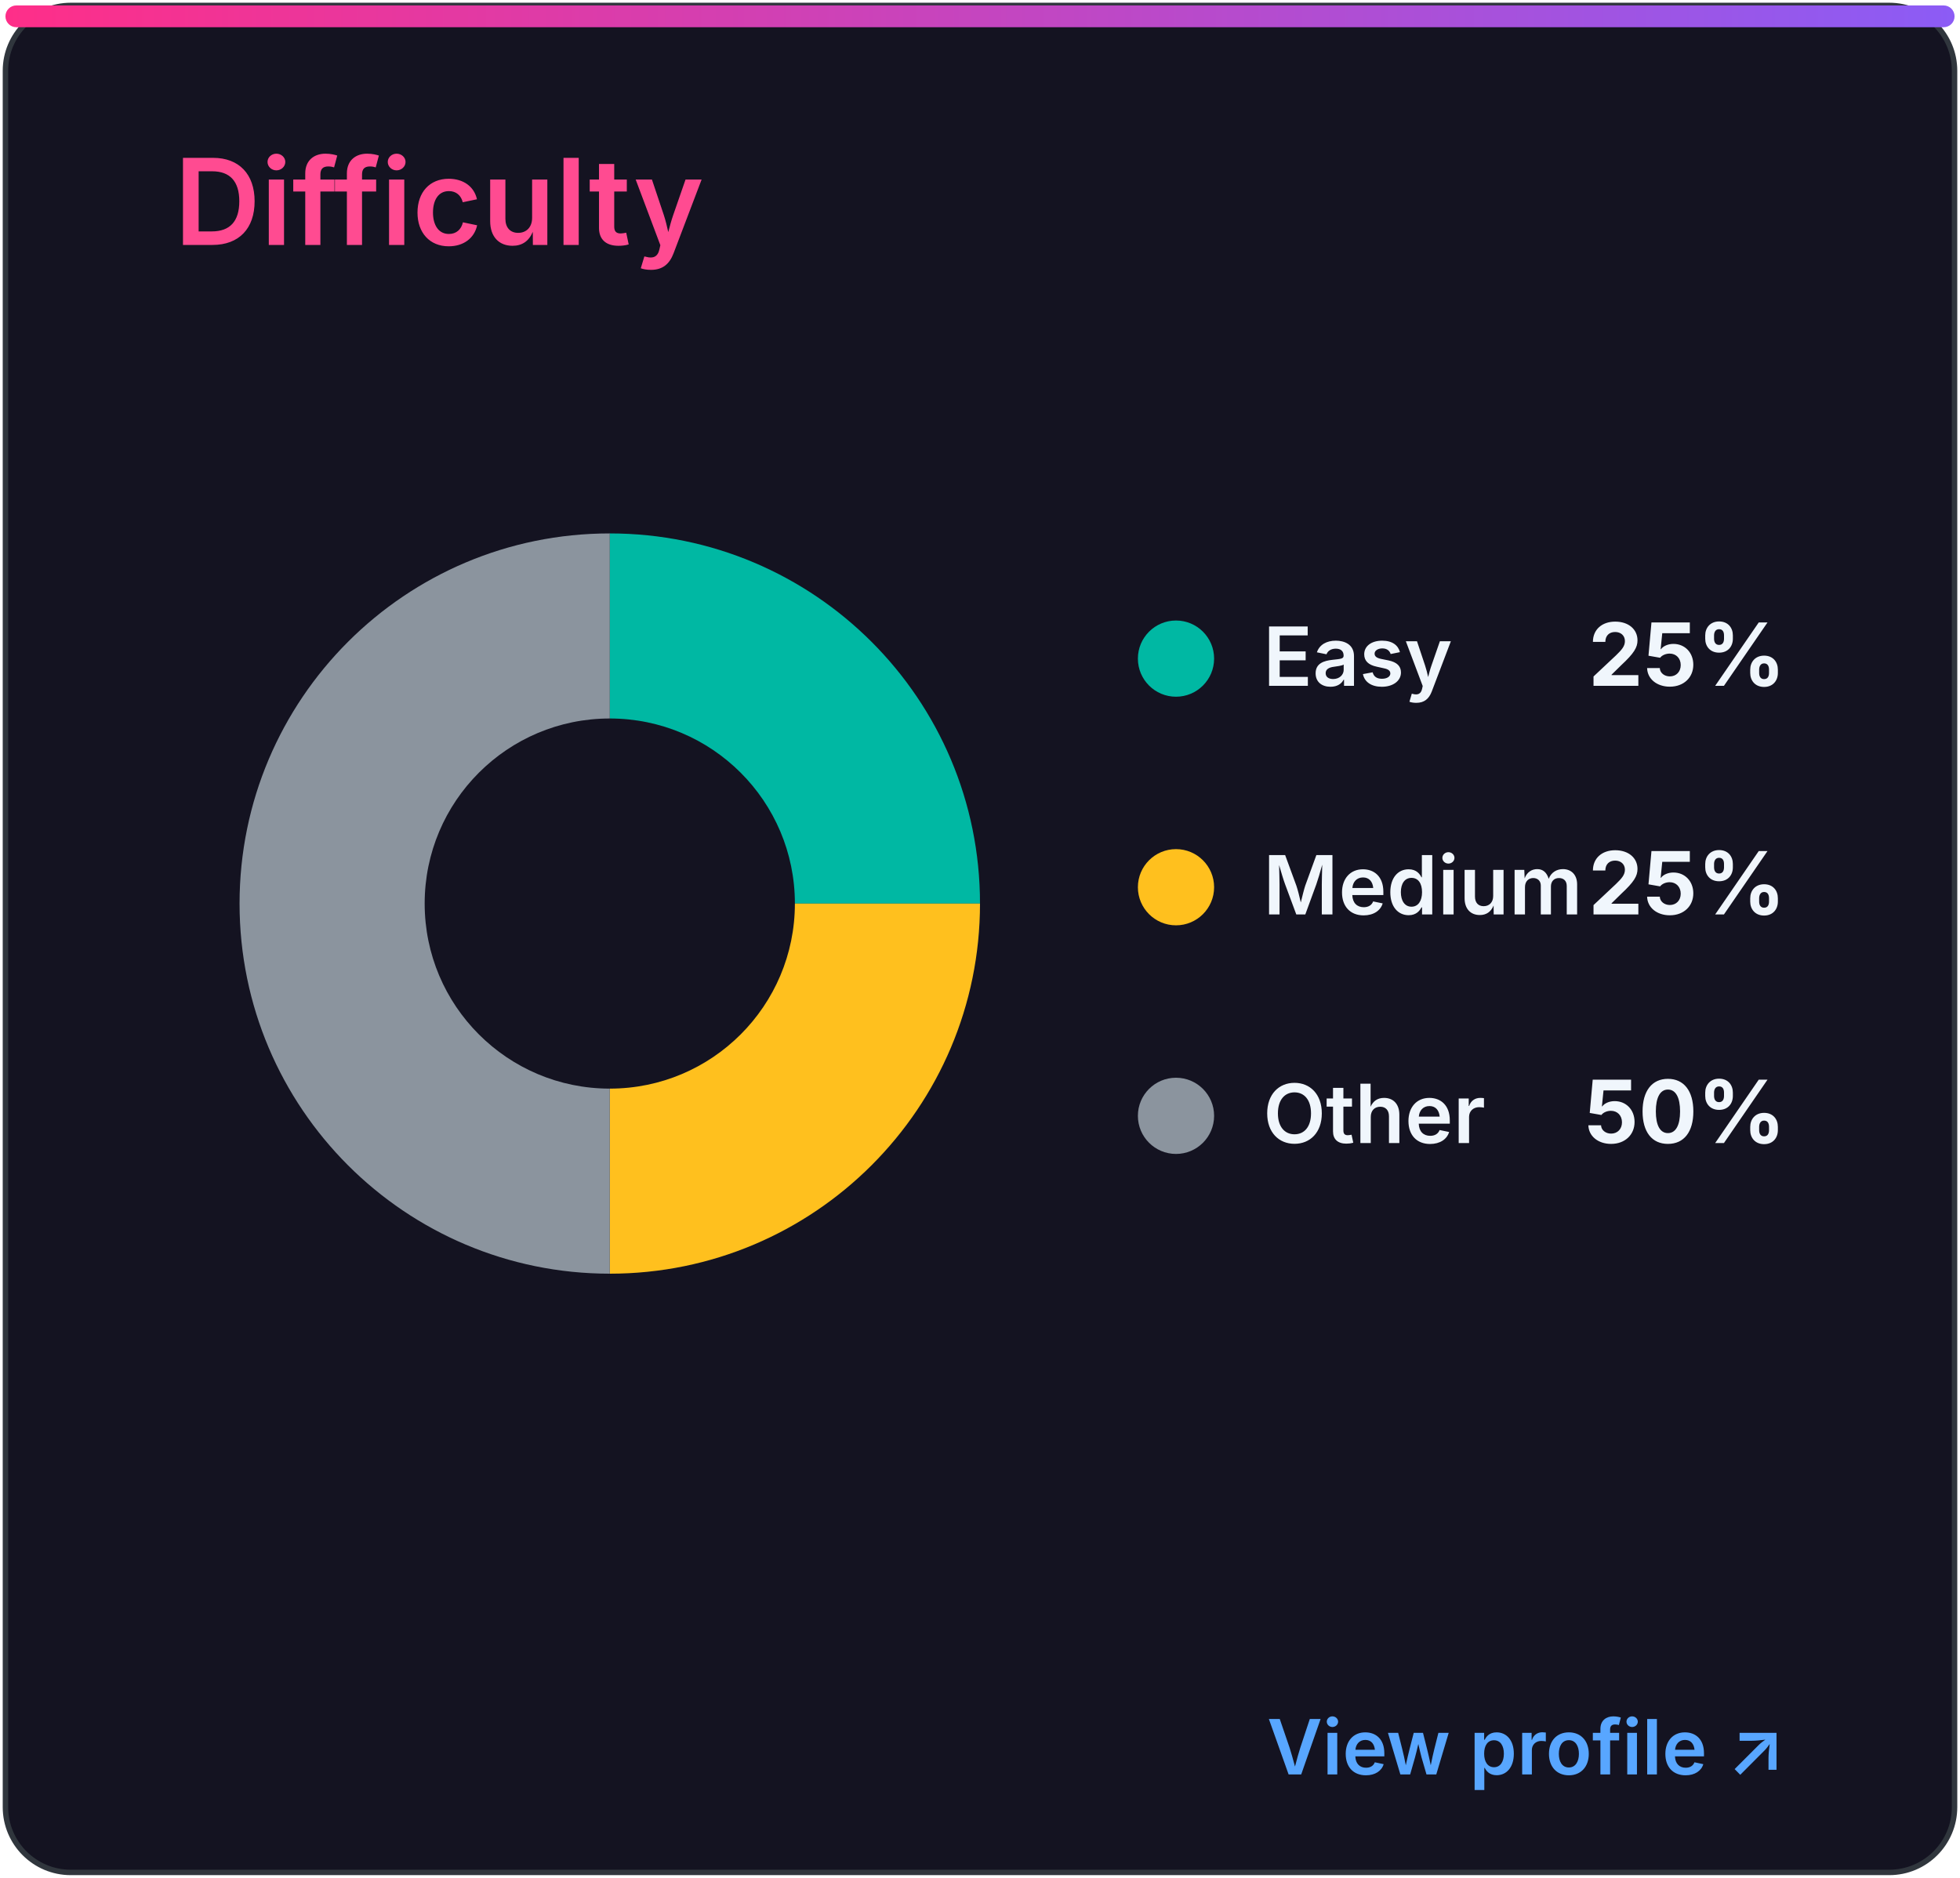
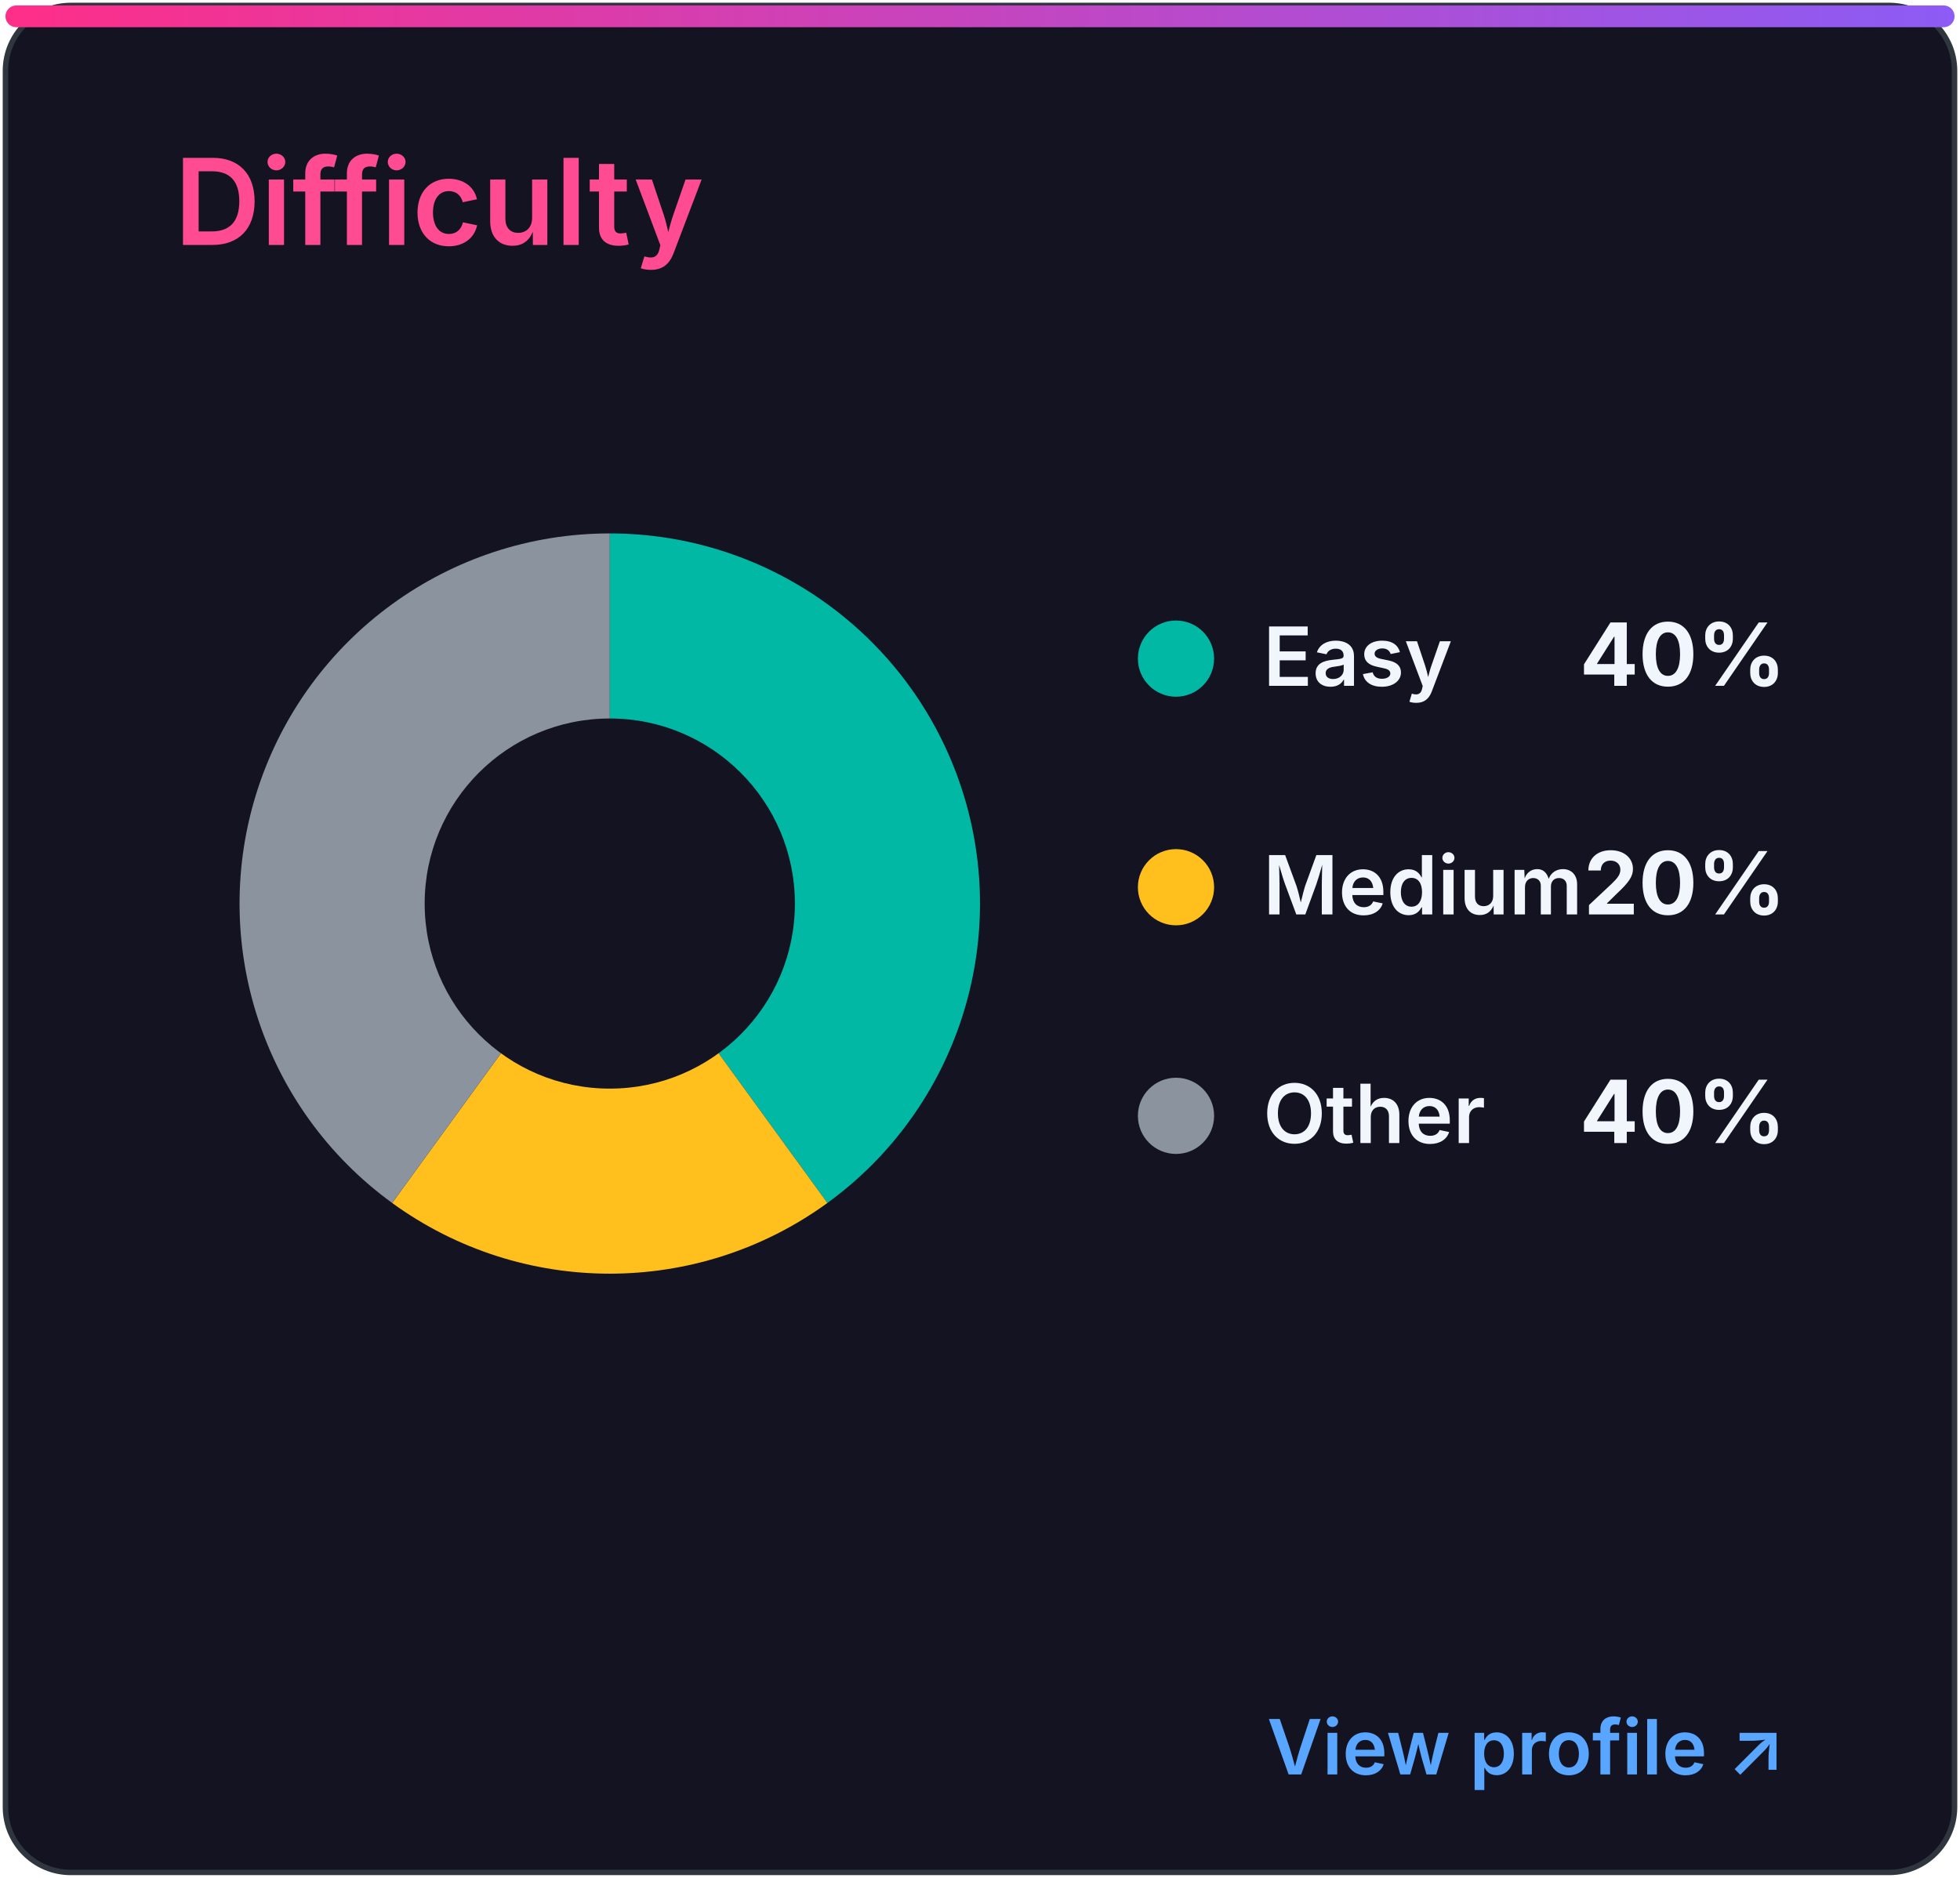
<svg xmlns="http://www.w3.org/2000/svg" width="360" height="345" viewBox="0 0 360 345" role="img" aria-labelledby="title desc">
  <defs>
    <linearGradient id="accent" x1="0" x2="1">
      <stop stop-color="#ff2e88" />
      <stop offset="1" stop-color="#8b5cf6" />
    </linearGradient>
    <clipPath id="bar">
      <rect x="32" y="82" width="296" height="8" rx="4" />
    </clipPath>
    <style>
.heading{font:600 22px -apple-system,BlinkMacSystemFont,'Segoe UI',sans-serif;fill:#ff4b91}
.eyebrow{font:600 10px -apple-system,BlinkMacSystemFont,'Segoe UI',sans-serif;letter-spacing:1.2px;fill:#8b949e}
.total{font:700 52px -apple-system,BlinkMacSystemFont,'Segoe UI',sans-serif;fill:#f0f6fc}
.metric{font:600 15px -apple-system,BlinkMacSystemFont,'Segoe UI',sans-serif;fill:#f0f6fc}
.count{font:700 16px -apple-system,BlinkMacSystemFont,'Segoe UI',sans-serif;fill:#f0f6fc}
.muted{font:500 13px -apple-system,BlinkMacSystemFont,'Segoe UI',sans-serif;fill:#8b949e}
.language{font:700 31px -apple-system,BlinkMacSystemFont,'Segoe UI',sans-serif;fill:#f0f6fc}
.link{font:600 14px -apple-system,BlinkMacSystemFont,'Segoe UI',sans-serif;fill:#58a6ff}
</style>
  </defs>
  <rect x="1" y="1" width="358" height="343" rx="12" fill="#141321" stroke="#30363d" />
  <rect x="1" y="1" width="358" height="4" rx="2" fill="url(#accent)" />
  <text x="32" y="45" class="heading">Difficulty</text>
-   <path d="M 112 166 L 112.00 98.00 A 68 68 0 0 1 180.00 166.00 Z" fill="#00b8a3" />
-   <path d="M 112 166 L 180.00 166.00 A 68 68 0 0 1 112.00 234.00 Z" fill="#ffc01e" />
-   <path d="M 112 166 L 112.00 234.00 A 68 68 0 0 1 112.00 98.00 Z" fill="#8b949e" />
+   <path d="M 112 166 L 112.00 98.00 A 68 68 0 0 1 151.97 221.01 Z" fill="#00b8a3" />
+   <path d="M 112 166 L 151.97 221.01 A 68 68 0 0 1 72.03 221.01 Z" fill="#ffc01e" />
+   <path d="M 112 166 L 72.03 221.01 A 68 68 0 0 1 112.00 98.00 Z" fill="#8b949e" />
  <circle cx="112" cy="166" r="34" fill="#141321" />
  <circle cx="216" cy="121" r="7" fill="#00b8a3" />
  <text x="232" y="126" class="metric">Easy</text>
-   <text x="328" y="126" class="count" text-anchor="end">25%</text>
+   <text x="328" y="126" class="count" text-anchor="end">40%</text>
  <circle cx="216" cy="163" r="7" fill="#ffc01e" />
  <text x="232" y="168" class="metric">Medium</text>
-   <text x="328" y="168" class="count" text-anchor="end">25%</text>
+   <text x="328" y="168" class="count" text-anchor="end">20%</text>
  <circle cx="216" cy="205" r="7" fill="#8b949e" />
  <text x="232" y="210" class="metric">Other</text>
-   <text x="328" y="210" class="count" text-anchor="end">50%</text>
+   <text x="328" y="210" class="count" text-anchor="end">40%</text>
  <text x="328" y="326" class="link" text-anchor="end">View profile ↗</text>
</svg>
